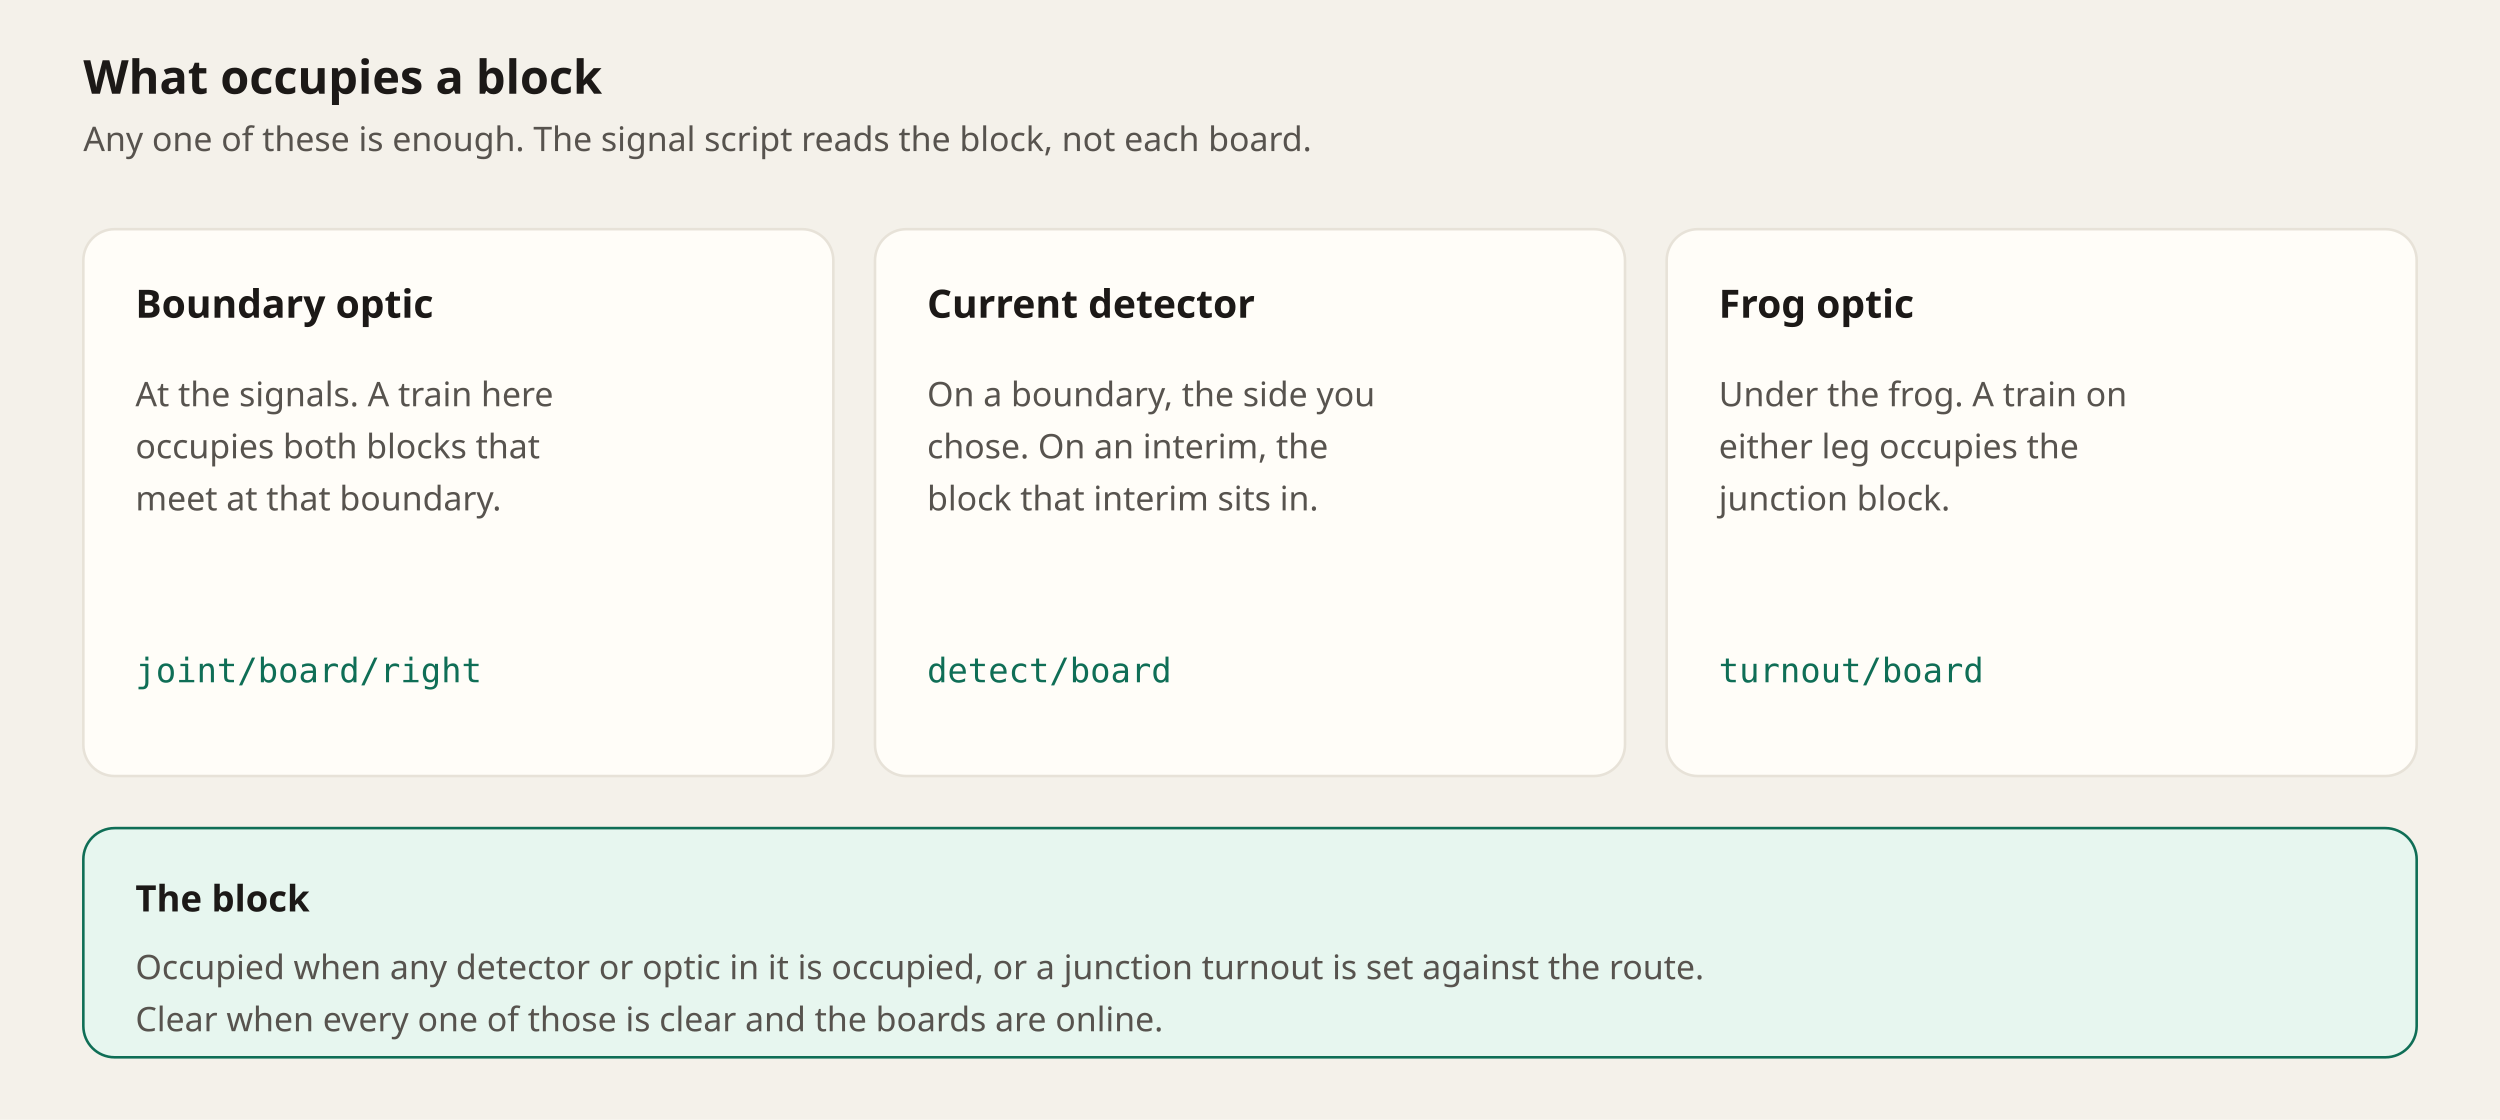
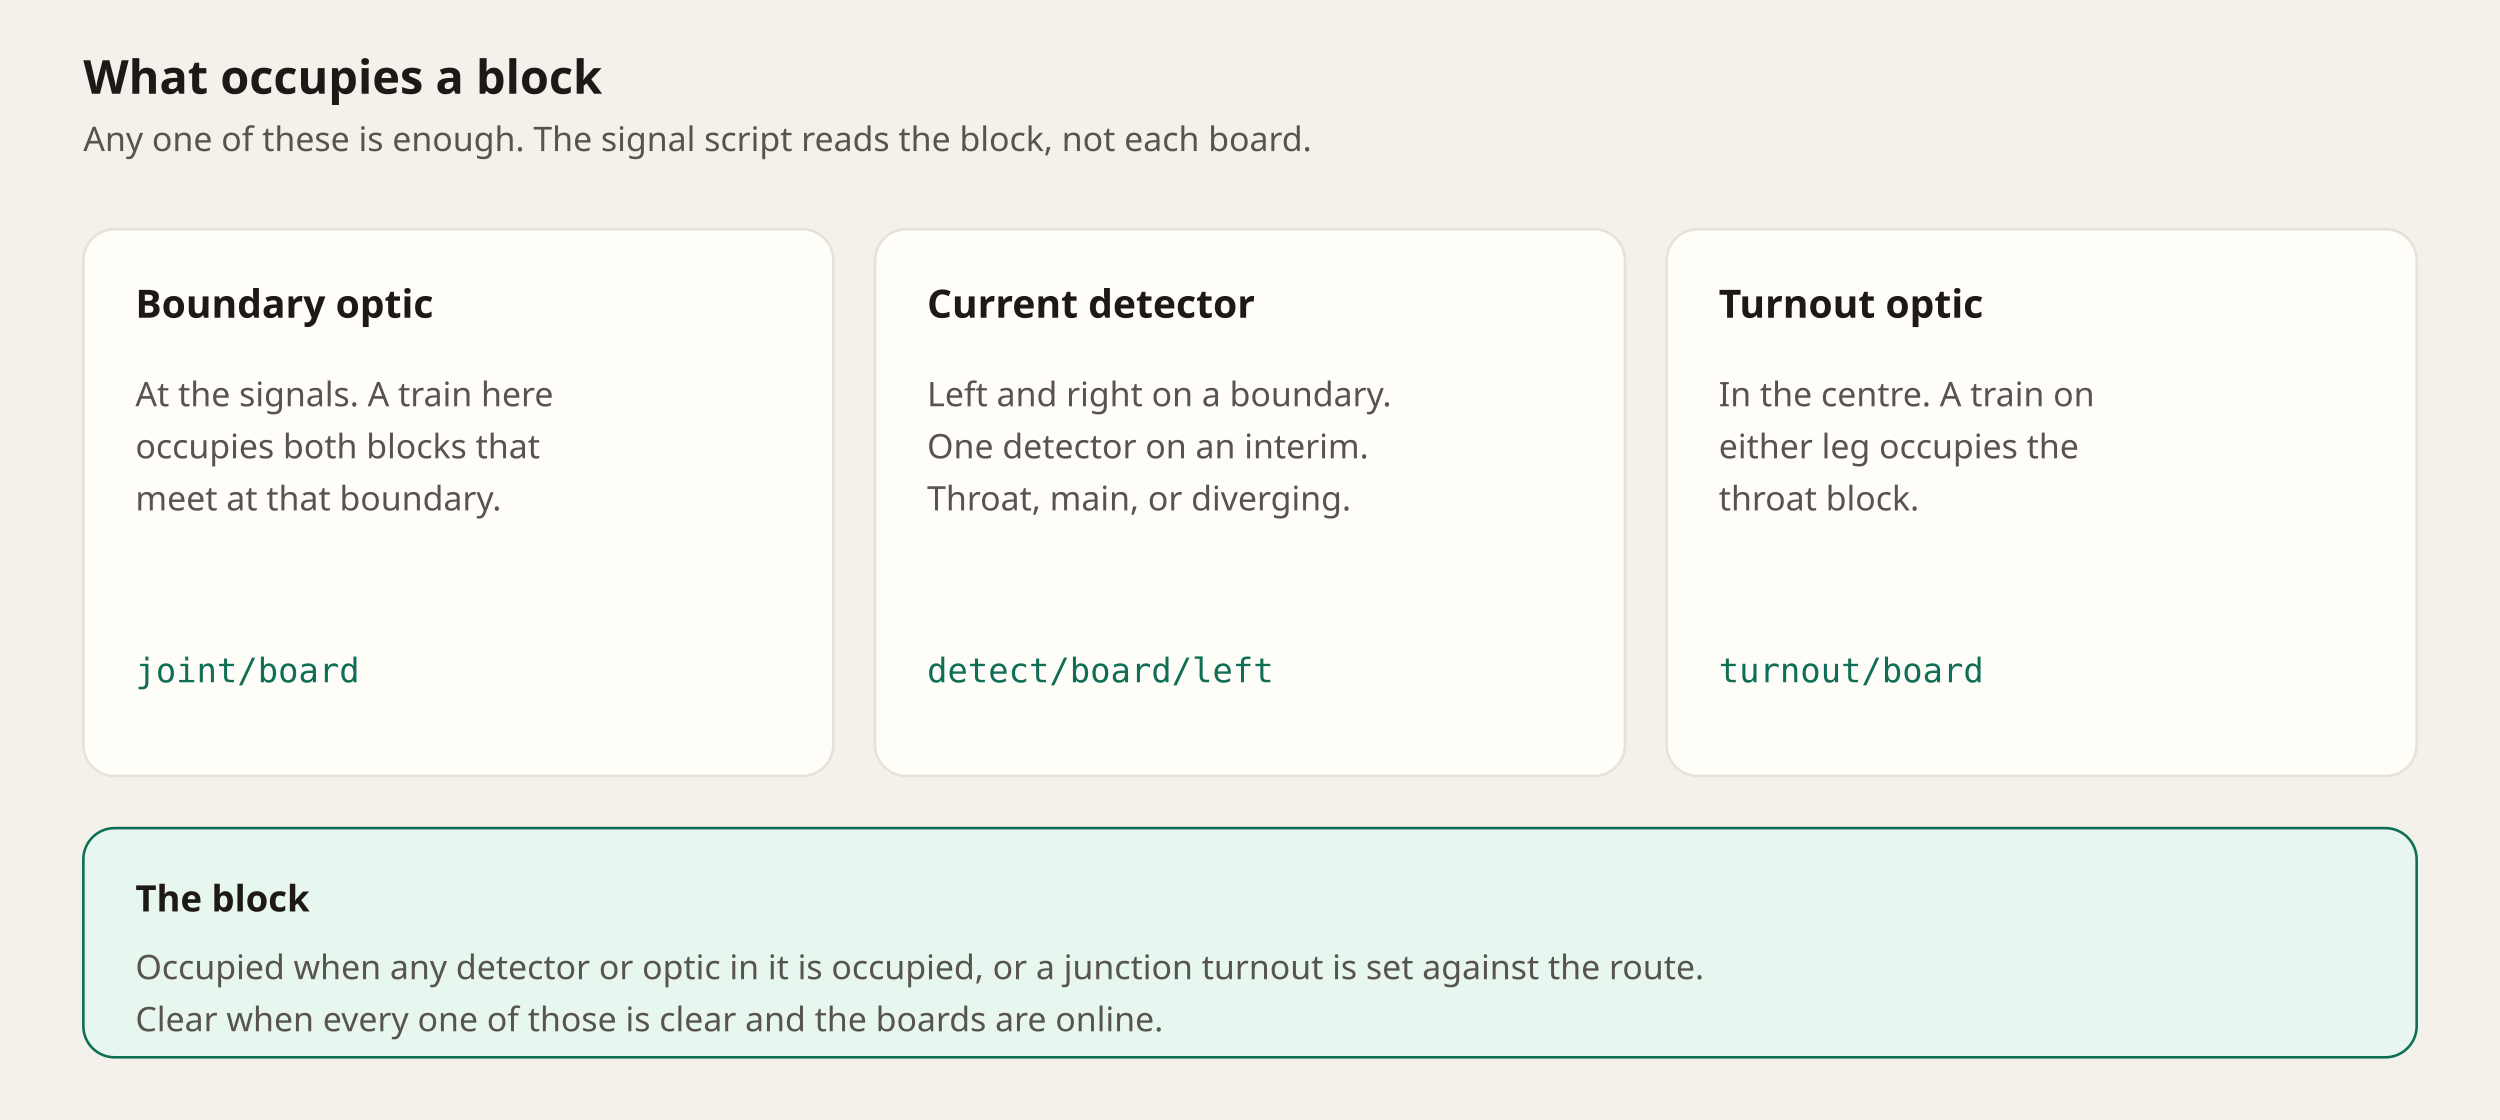
<svg xmlns="http://www.w3.org/2000/svg" width="960" height="430" viewBox="0 0 960 430" role="img" aria-labelledby="title desc">
  <rect width="960" height="430" fill="#f4f1ea" />
  <g font-family="ui-sans-serif, system-ui, sans-serif" fill="#1c1917">
    <text x="32" y="36" font-size="18" font-weight="600">What occupies a block</text>
    <text x="32" y="58" fill="#57534e" font-size="13">Any one of these is enough. The signal script reads the block, not each board.</text>
    <rect x="32" y="88" width="288" height="210" rx="12" fill="#fffdf8" stroke="#e7e2d8" />
    <text x="52" y="122" font-size="15" font-weight="600">Boundary optic</text>
    <text x="52" y="156" fill="#57534e" font-size="13">At the signals. A train here</text>
    <text x="52" y="176" fill="#57534e" font-size="13">occupies both blocks that</text>
    <text x="52" y="196" fill="#57534e" font-size="13">meet at that boundary.</text>
-     <text x="52" y="262" fill="#0f6e56" font-family="ui-monospace, SFMono-Regular, Menlo, monospace" font-size="13">joint/board/right</text>
+     <text x="52" y="262" fill="#0f6e56" font-family="ui-monospace, SFMono-Regular, Menlo, monospace" font-size="13">joint/board</text>
    <rect x="336" y="88" width="288" height="210" rx="12" fill="#fffdf8" stroke="#e7e2d8" />
    <text x="356" y="122" font-size="15" font-weight="600">Current detector</text>
-     <text x="356" y="156" fill="#57534e" font-size="13">On a boundary, the side you</text>
-     <text x="356" y="176" fill="#57534e" font-size="13">chose. On an interim, the</text>
-     <text x="356" y="196" fill="#57534e" font-size="13">block that interim sits in.</text>
-     <text x="356" y="262" fill="#0f6e56" font-family="ui-monospace, SFMono-Regular, Menlo, monospace" font-size="13">detect/board</text>
+     <text x="356" y="156" fill="#57534e" font-size="13">Left and right on a boundary.</text>
+     <text x="356" y="176" fill="#57534e" font-size="13">One detector on an interim.</text>
+     <text x="356" y="196" fill="#57534e" font-size="13">Throat, main, or diverging.</text>
+     <text x="356" y="262" fill="#0f6e56" font-family="ui-monospace, SFMono-Regular, Menlo, monospace" font-size="13">detect/board/left</text>
    <rect x="640" y="88" width="288" height="210" rx="12" fill="#fffdf8" stroke="#e7e2d8" />
-     <text x="660" y="122" font-size="15" font-weight="600">Frog optic</text>
-     <text x="660" y="156" fill="#57534e" font-size="13">Under the frog. A train on</text>
+     <text x="660" y="122" font-size="15" font-weight="600">Turnout optic</text>
+     <text x="660" y="156" fill="#57534e" font-size="13">In the centre. A train on</text>
    <text x="660" y="176" fill="#57534e" font-size="13">either leg occupies the</text>
-     <text x="660" y="196" fill="#57534e" font-size="13">junction block.</text>
+     <text x="660" y="196" fill="#57534e" font-size="13">throat block.</text>
    <text x="660" y="262" fill="#0f6e56" font-family="ui-monospace, SFMono-Regular, Menlo, monospace" font-size="13">turnout/board</text>
    <rect x="32" y="318" width="896" height="88" rx="12" fill="#e7f6ef" stroke="#0f6e56" />
    <text x="52" y="350" font-size="14" font-weight="600">The block</text>
    <text x="52" y="376" fill="#57534e" font-size="13">Occupied when any detector or optic in it is occupied, or a junction turnout is set against the route.</text>
    <text x="52" y="396" fill="#57534e" font-size="13">Clear when every one of those is clear and the boards are online.</text>
  </g>
</svg>
